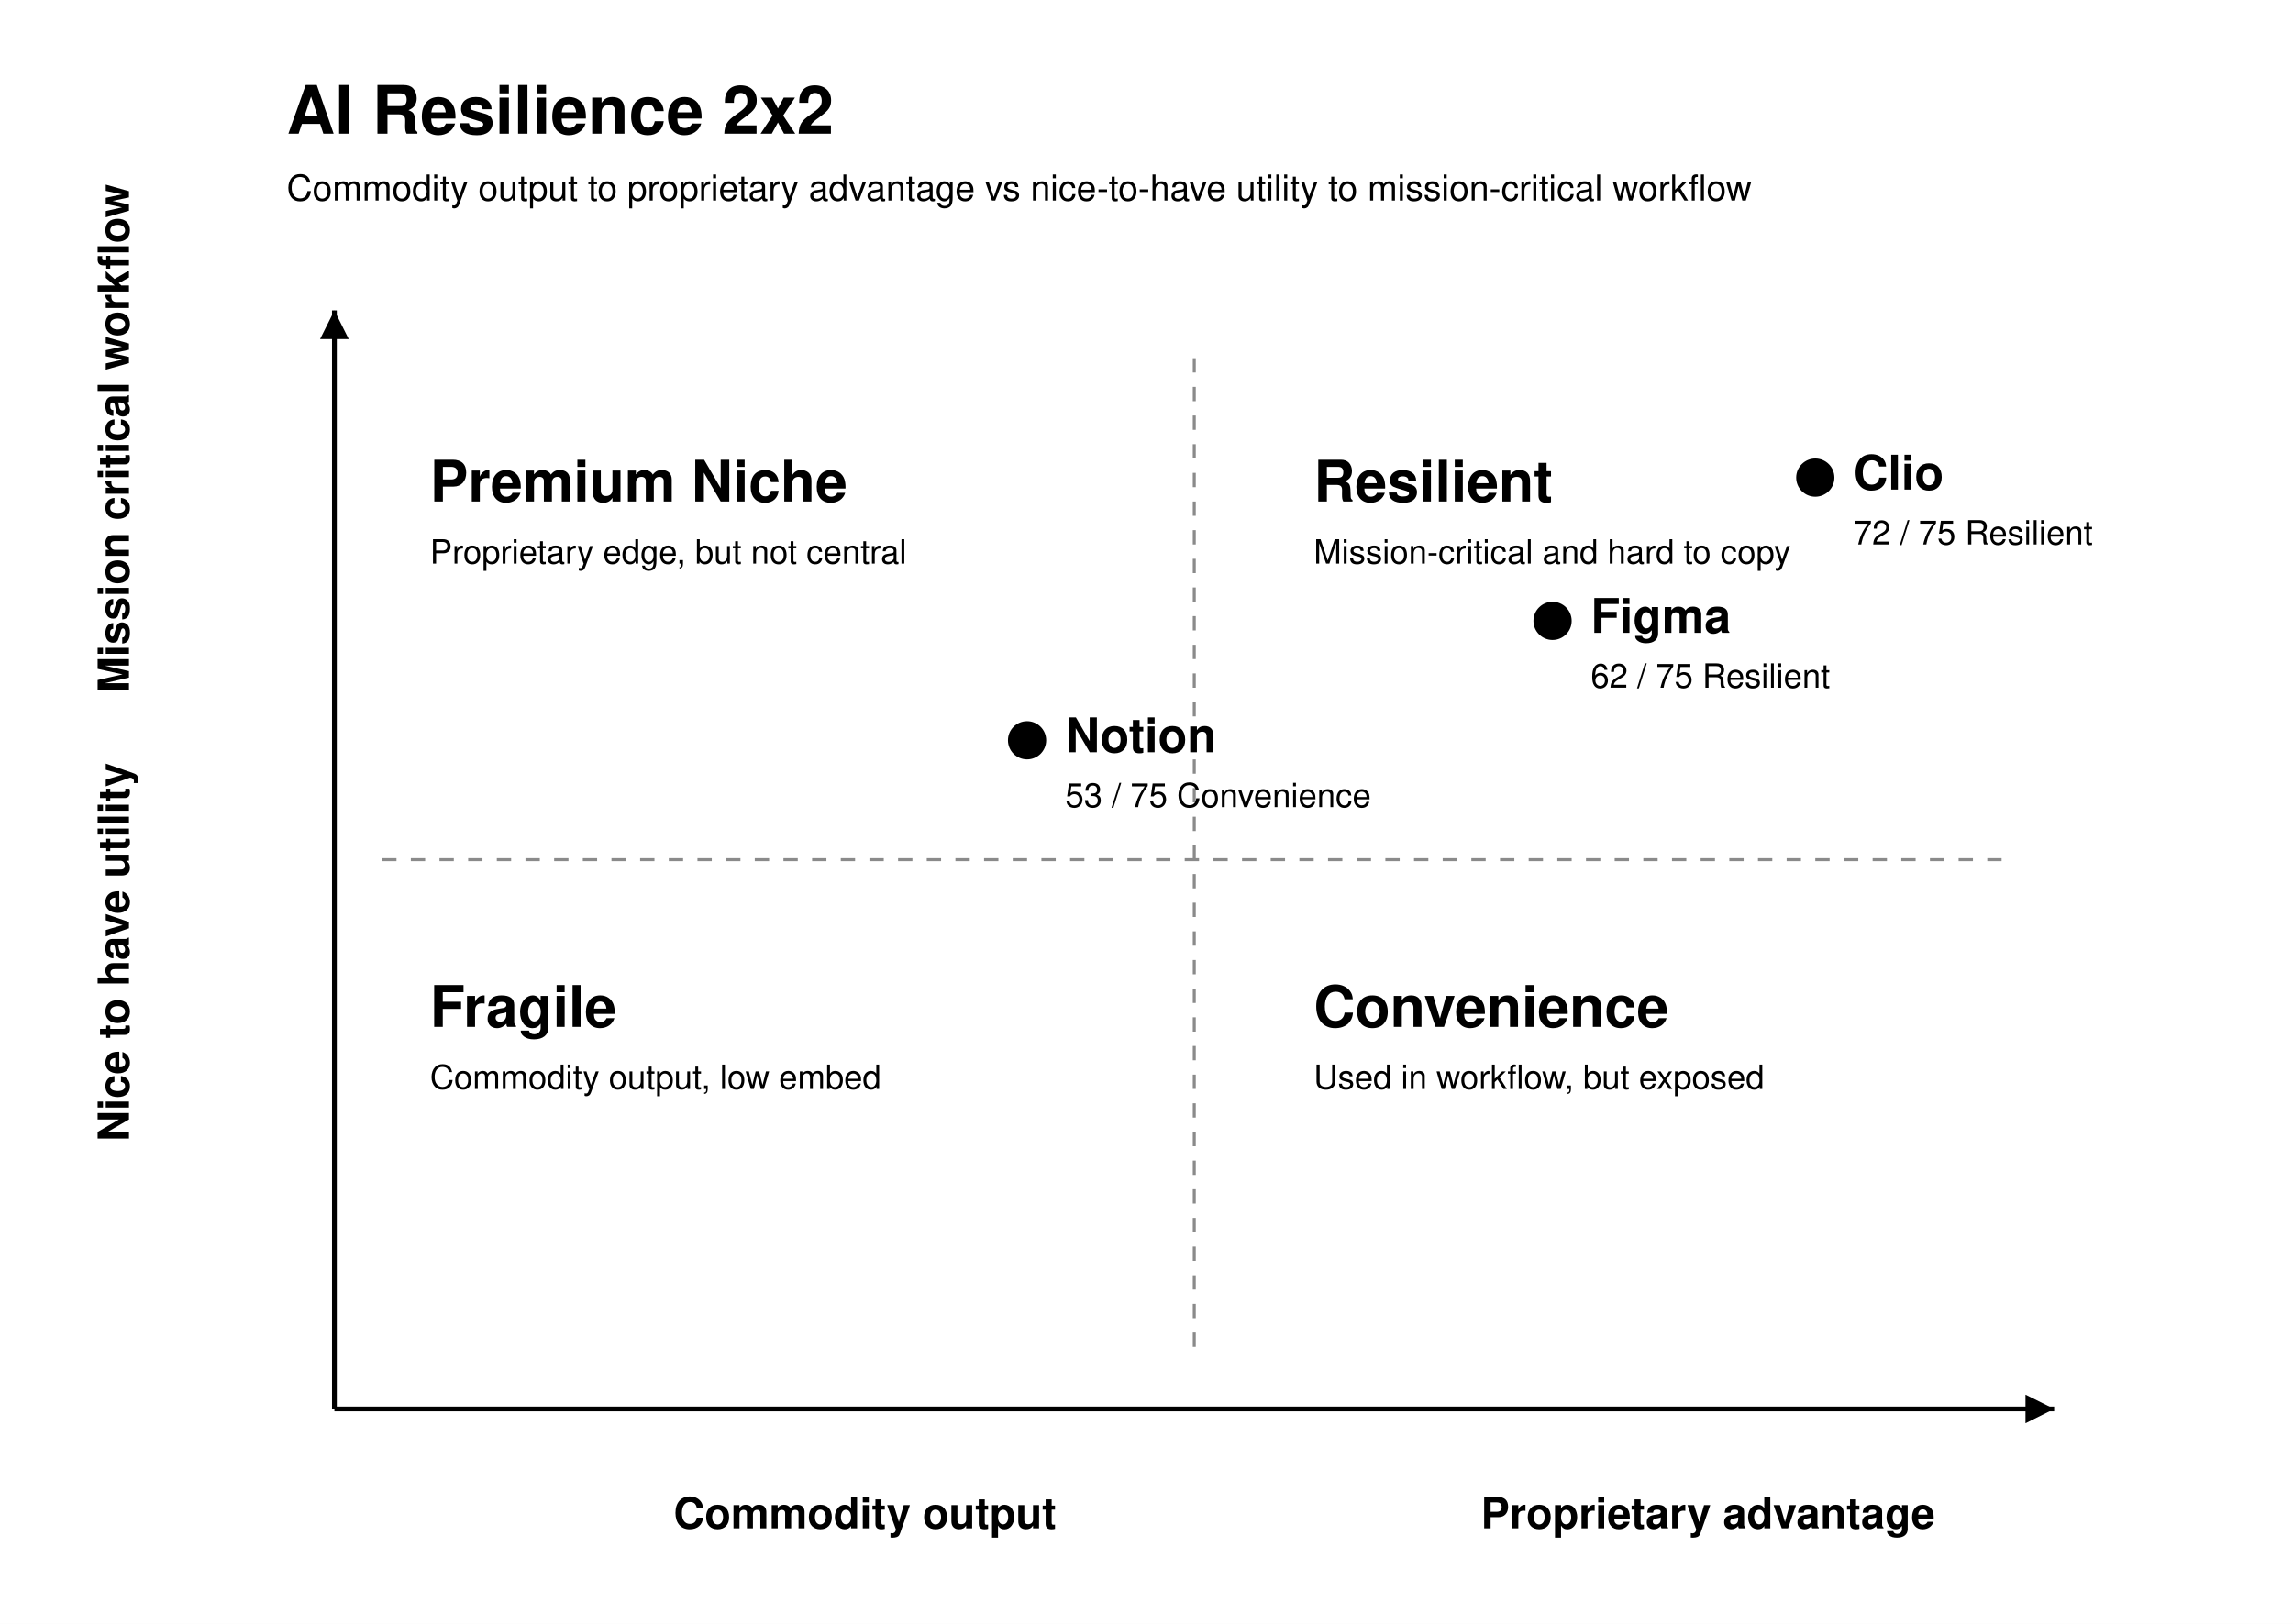
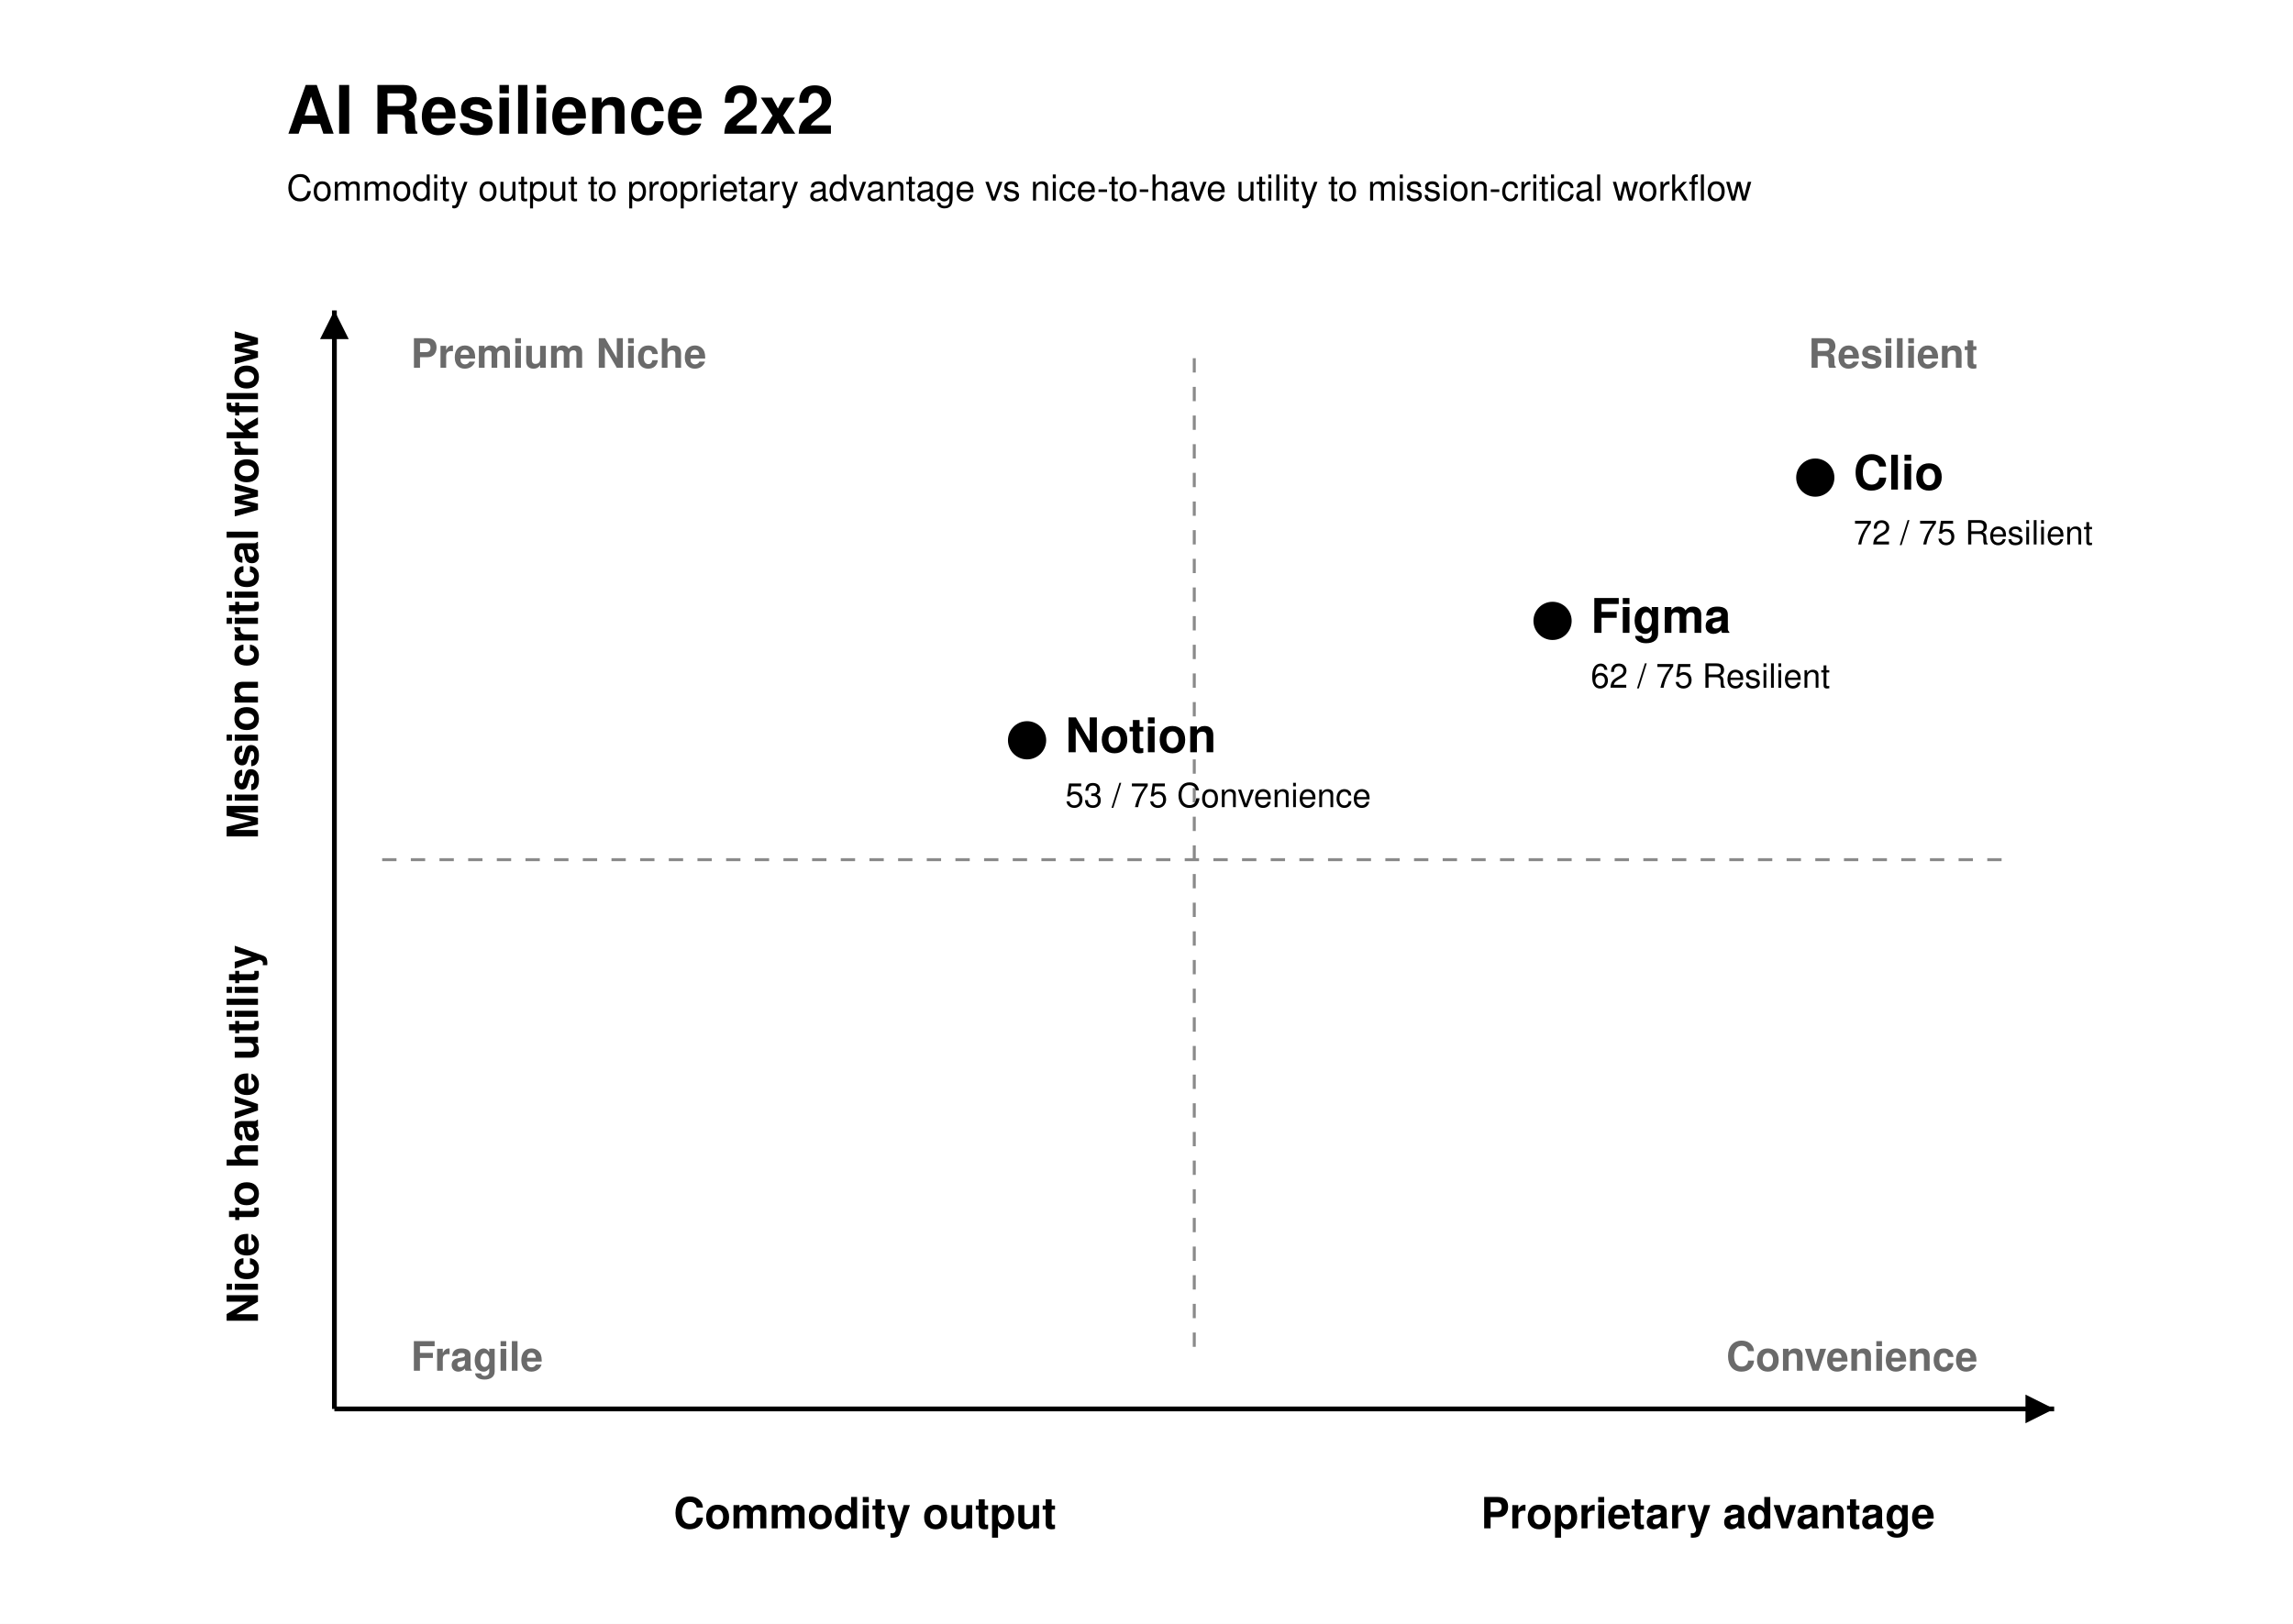
<svg xmlns="http://www.w3.org/2000/svg" viewBox="0 0 960 680" role="img" aria-labelledby="title desc">
  <rect x="0" y="0" width="960" height="680" fill="#ffffff" />
  <text x="120" y="56" fill="#000000" font-size="28" font-weight="700" font-family="Helvetica, Arial, sans-serif">AI Resilience 2x2</text>
  <text x="120" y="84" fill="#000000" font-size="15" font-weight="400" font-family="Helvetica, Arial, sans-serif">Commodity output to proprietary advantage vs nice-to-have utility to mission-critical workflow</text>
  <line x1="140" y1="590" x2="860" y2="590" stroke="#000000" stroke-width="2" />
  <polygon points="860,590 848,584 848,596" fill="#000000" />
  <line x1="140" y1="590" x2="140" y2="130" stroke="#000000" stroke-width="2" />
  <polygon points="140,130 134,142 146,142" fill="#000000" />
  <line x1="500" y1="150" x2="500" y2="570" stroke="#8A8A8A" stroke-width="1.25" stroke-dasharray="6 6" />
  <line x1="160" y1="360" x2="840" y2="360" stroke="#8A8A8A" stroke-width="1.25" stroke-dasharray="6 6" />
-   <text x="180" y="210" fill="#000000" font-size="24" font-weight="700" font-family="Helvetica, Arial, sans-serif">Premium Niche</text>
-   <text x="180" y="236" fill="#000000" font-size="14" font-weight="400" font-family="Helvetica, Arial, sans-serif">Proprietary edge, but not central</text>
-   <text x="550" y="210" fill="#000000" font-size="24" font-weight="700" font-family="Helvetica, Arial, sans-serif">Resilient</text>
-   <text x="550" y="236" fill="#000000" font-size="14" font-weight="400" font-family="Helvetica, Arial, sans-serif">Mission-critical and hard to copy</text>
-   <text x="180" y="430" fill="#000000" font-size="24" font-weight="700" font-family="Helvetica, Arial, sans-serif">Fragile</text>
-   <text x="180" y="456" fill="#000000" font-size="14" font-weight="400" font-family="Helvetica, Arial, sans-serif">Commodity output, low embed</text>
-   <text x="550" y="430" fill="#000000" font-size="24" font-weight="700" font-family="Helvetica, Arial, sans-serif">Convenience</text>
-   <text x="550" y="456" fill="#000000" font-size="14" font-weight="400" font-family="Helvetica, Arial, sans-serif">Used in workflow, but exposed</text>
+   <text x="172" y="154" fill="#6A6A6A" font-size="17" font-weight="700" font-family="Helvetica, Arial, sans-serif">Premium Niche</text>
+   <text x="828" y="154" text-anchor="end" fill="#6A6A6A" font-size="17" font-weight="700" font-family="Helvetica, Arial, sans-serif">Resilient</text>
+   <text x="172" y="574" fill="#6A6A6A" font-size="17" font-weight="700" font-family="Helvetica, Arial, sans-serif">Fragile</text>
+   <text x="828" y="574" text-anchor="end" fill="#6A6A6A" font-size="17" font-weight="700" font-family="Helvetica, Arial, sans-serif">Convenience</text>
  <text x="282" y="640" fill="#000000" font-size="18" font-weight="600" font-family="Helvetica, Arial, sans-serif">Commodity output</text>
  <text x="620" y="640" fill="#000000" font-size="18" font-weight="600" font-family="Helvetica, Arial, sans-serif">Proprietary advantage</text>
-   <text x="54" y="478" transform="rotate(-90 54 478)" fill="#000000" font-size="18" font-weight="600" font-family="Helvetica, Arial, sans-serif">Nice to have utility</text>
-   <text x="54" y="290" transform="rotate(-90 54 290)" fill="#000000" font-size="18" font-weight="600" font-family="Helvetica, Arial, sans-serif">Mission critical workflow</text>
+   <text x="108" y="475" text-anchor="middle" transform="rotate(-90 108 475)" fill="#000000" font-size="18" font-weight="600" font-family="Helvetica, Arial, sans-serif">Nice to have utility</text>
+   <text x="108" y="245" text-anchor="middle" transform="rotate(-90 108 245)" fill="#000000" font-size="18" font-weight="600" font-family="Helvetica, Arial, sans-serif">Mission critical workflow</text>
  <circle cx="760" cy="200" r="8" fill="#000000" />
  <text x="776" y="205" fill="#000000" font-size="20" font-weight="700" font-family="Helvetica, Arial, sans-serif">Clio</text>
  <text x="776" y="228" fill="#000000" font-size="14" font-weight="400" font-family="Helvetica, Arial, sans-serif">72 / 75   Resilient</text>
  <circle cx="650" cy="260" r="8" fill="#000000" />
  <text x="666" y="265" fill="#000000" font-size="20" font-weight="700" font-family="Helvetica, Arial, sans-serif">Figma</text>
  <text x="666" y="288" fill="#000000" font-size="14" font-weight="400" font-family="Helvetica, Arial, sans-serif">62 / 75   Resilient</text>
  <circle cx="430" cy="310" r="8" fill="#000000" />
  <text x="446" y="315" fill="#000000" font-size="20" font-weight="700" font-family="Helvetica, Arial, sans-serif">Notion</text>
  <text x="446" y="338" fill="#000000" font-size="14" font-weight="400" font-family="Helvetica, Arial, sans-serif">53 / 75   Convenience</text>
</svg>
